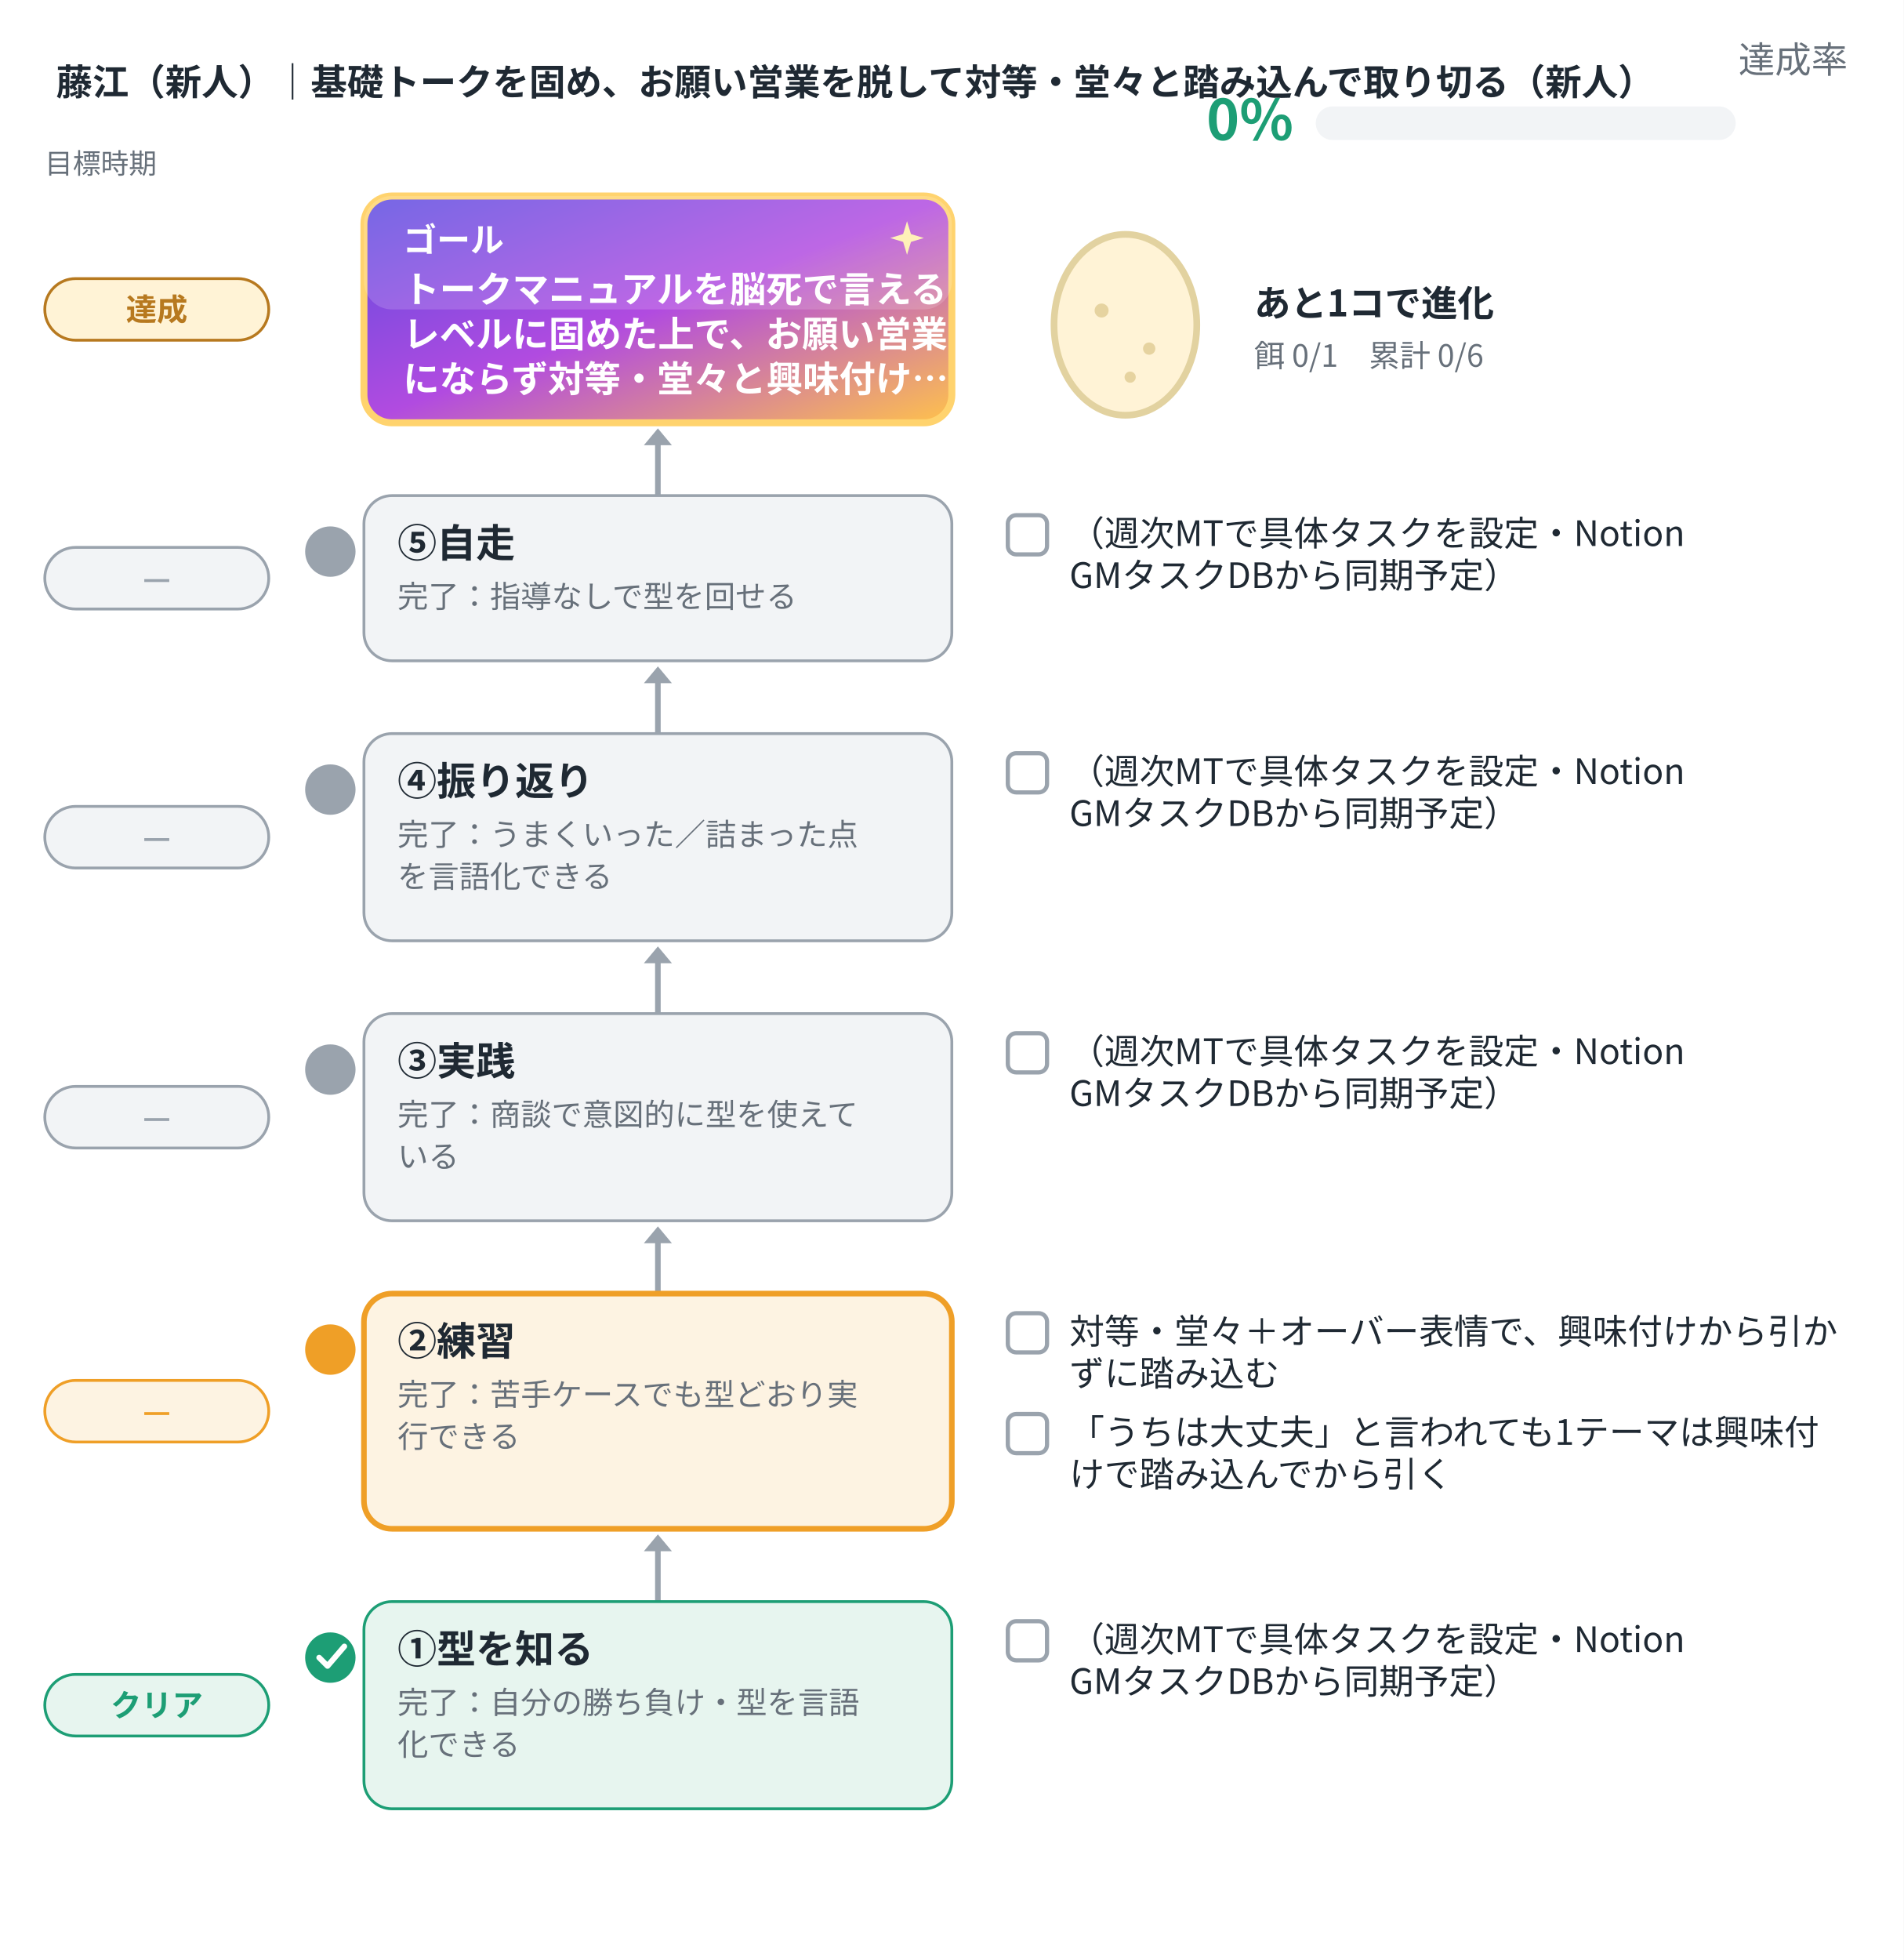
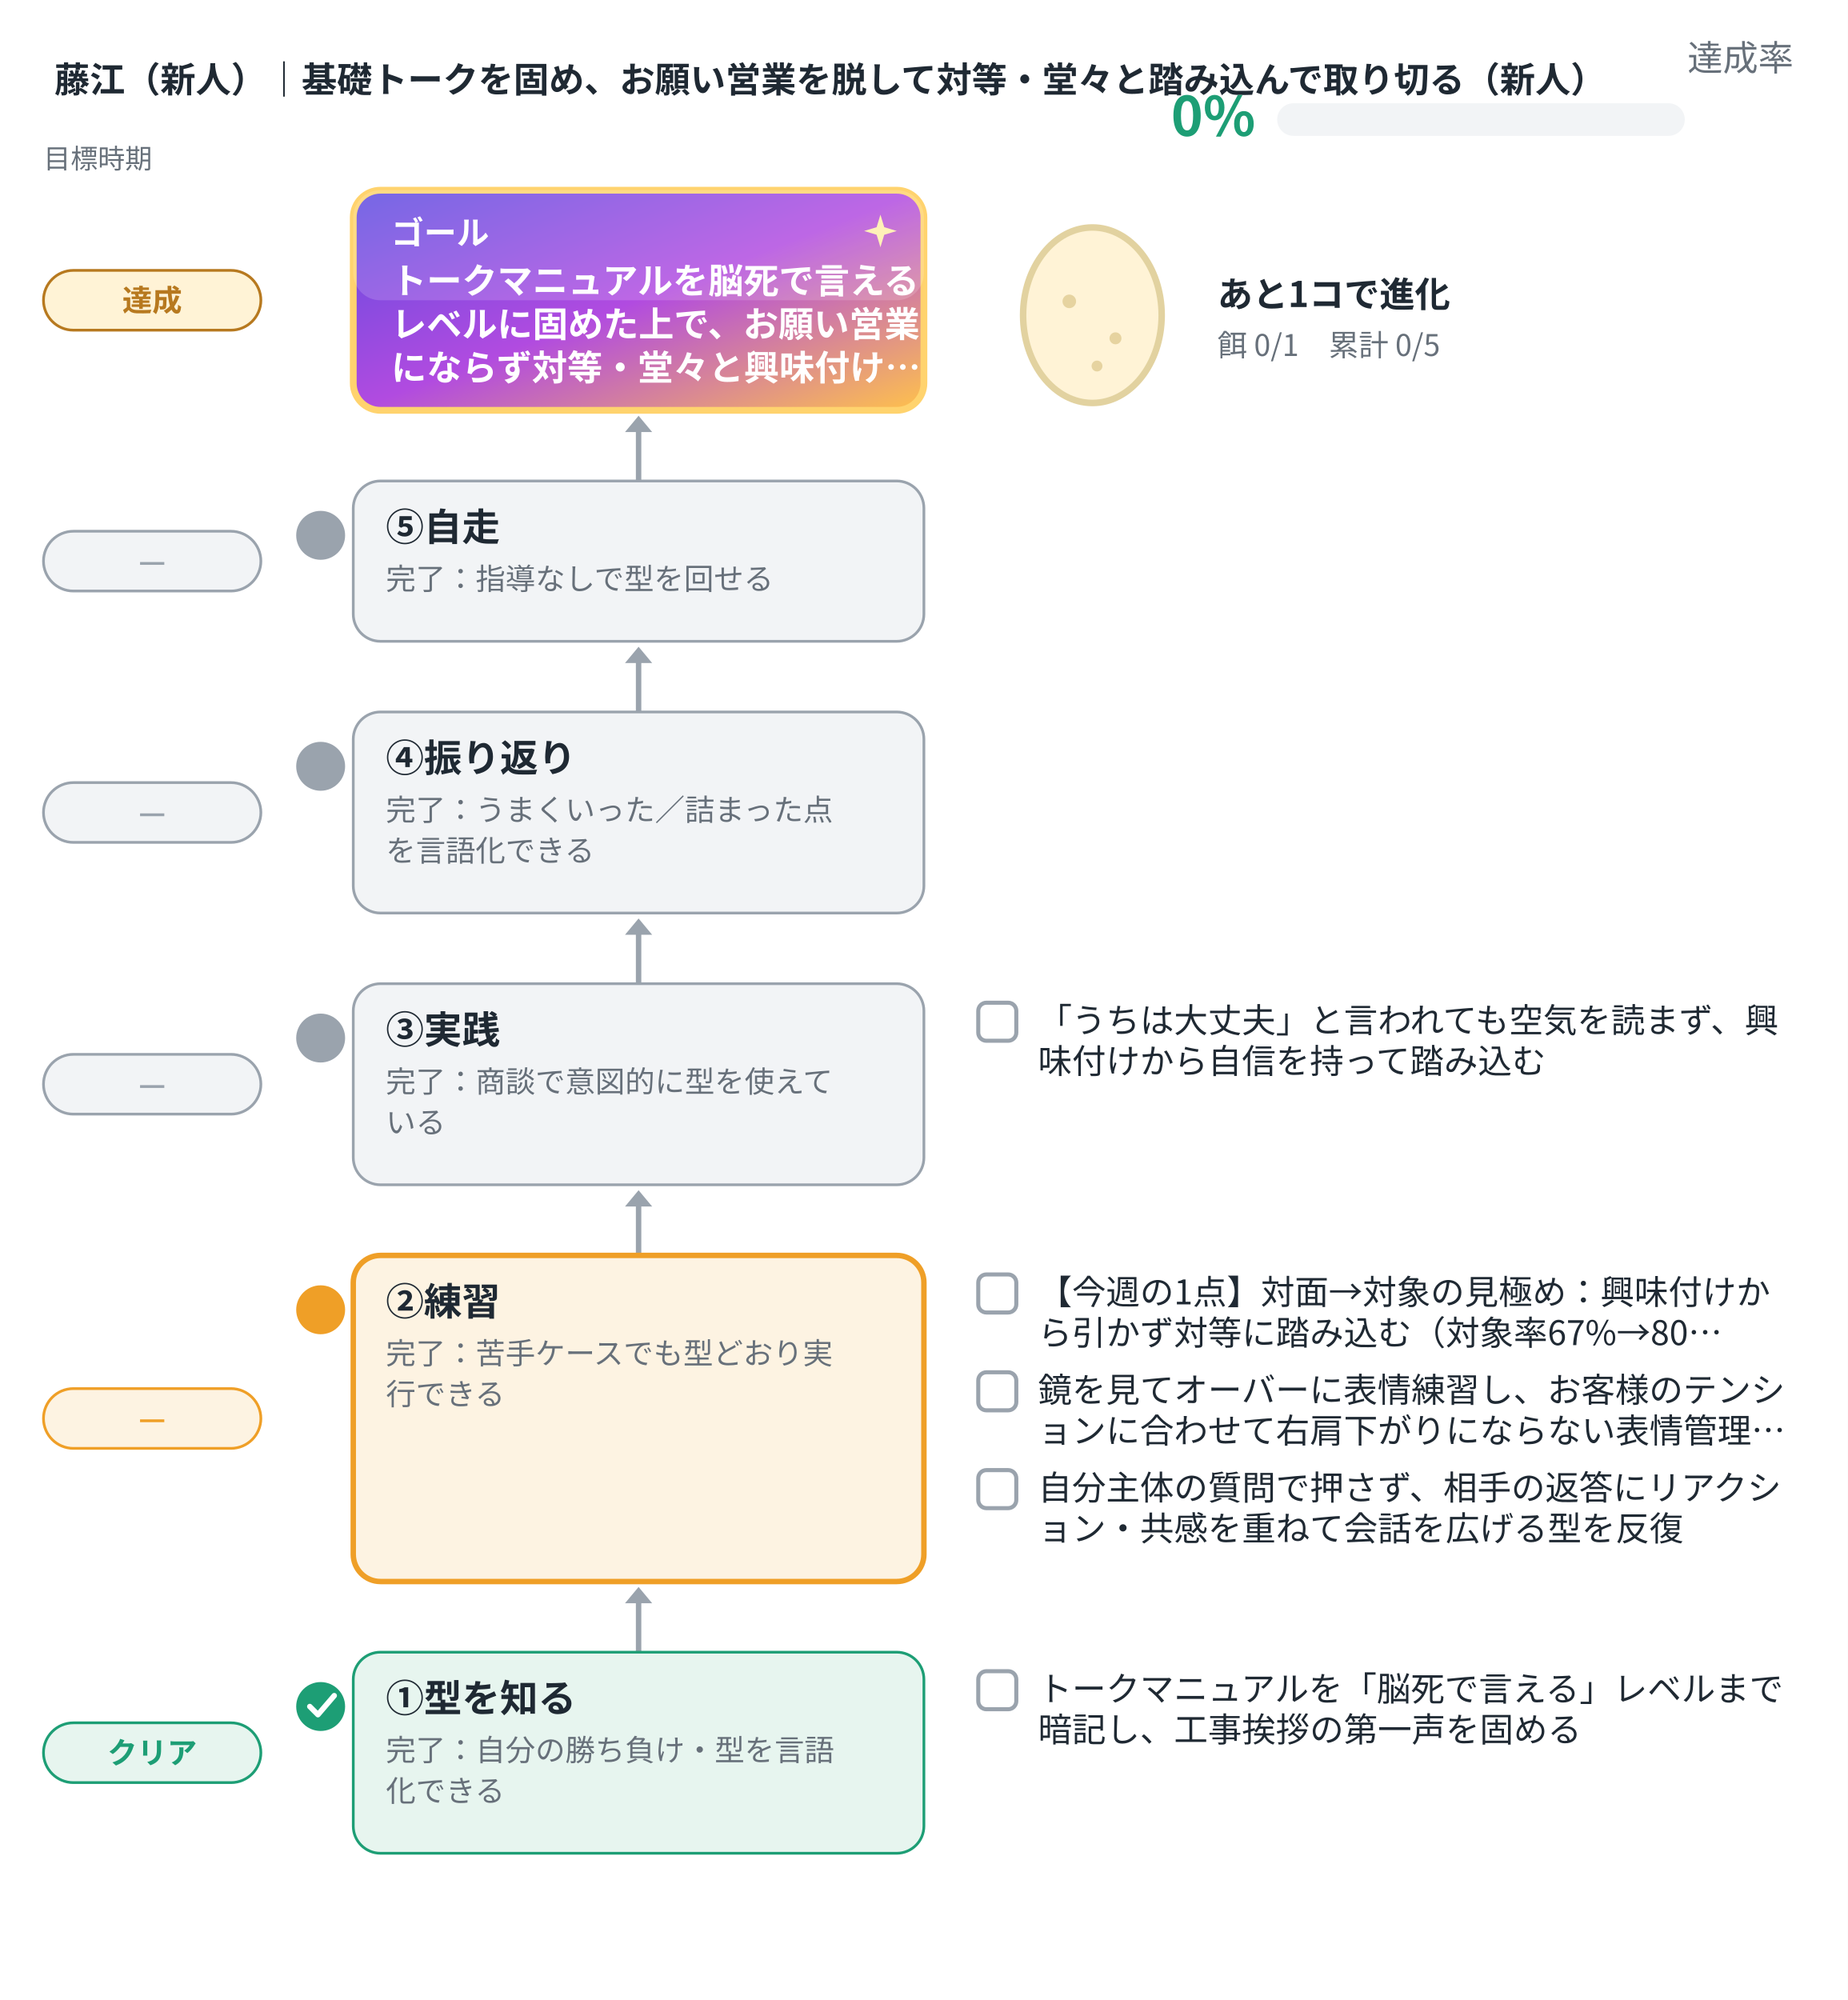
- <svg xmlns="http://www.w3.org/2000/svg" viewBox="0 0 680 700" font-family="Hiragino Sans, 'Noto Sans CJK JP', 'Yu Gothic', sans-serif" width="680" height="700">
+ <svg xmlns="http://www.w3.org/2000/svg" viewBox="0 0 680 736" font-family="Hiragino Sans, 'Noto Sans CJK JP', 'Yu Gothic', sans-serif" width="680" height="736">
  <defs>
    <linearGradient id="goalGrad" x1="0" y1="0" x2="1" y2="1">
      <stop offset="0" stop-color="#5B4BE0" />
      <stop offset="0.5" stop-color="#B14BE0" />
      <stop offset="1" stop-color="#FFC24B" />
    </linearGradient>
    <linearGradient id="phx" x1="0" y1="0" x2="0" y2="1">
      <stop offset="0" stop-color="#FFE259" />
      <stop offset="0.5" stop-color="#FF9A00" />
      <stop offset="1" stop-color="#FF3D00" />
    </linearGradient>
    <linearGradient id="phx2" x1="0" y1="0" x2="0" y2="1">
      <stop offset="0" stop-color="#FFF0A0" />
      <stop offset="1" stop-color="#FF7A00" />
    </linearGradient>
    <linearGradient id="hen" x1="0" y1="0" x2="1" y2="1">
      <stop offset="0" stop-color="#37C9B0" />
      <stop offset="0.6" stop-color="#3DA0E8" />
      <stop offset="1" stop-color="#7A5BE0" />
    </linearGradient>
    <linearGradient id="pcock" x1="0" y1="0" x2="0" y2="1">
      <stop offset="0" stop-color="#2BD0C0" />
      <stop offset="0.55" stop-color="#2E8FD0" />
      <stop offset="1" stop-color="#2E4BB0" />
    </linearGradient>
    <linearGradient id="gold" x1="0" y1="0" x2="0" y2="1">
      <stop offset="0" stop-color="#FFF0A8" />
      <stop offset="0.5" stop-color="#F2C230" />
      <stop offset="1" stop-color="#C8901A" />
    </linearGradient>
  </defs>
-   <rect x="0" y="0" width="680" height="700" fill="#FFFFFF" />
+   <rect x="0" y="0" width="680" height="736" fill="#FFFFFF" />
  <text x="20" y="34" font-size="13" font-weight="700" fill="#1F2933">藤江（新人）｜基礎トークを固め、お願い営業を脱して対等・堂々と踏み込んで取り切る（新人）</text>
  <text x="660" y="26" text-anchor="end" font-size="13" fill="#67707A">達成率</text>
  <text x="462" y="50" text-anchor="end" font-size="20" font-weight="700" fill="#1D9E75">0%</text>
  <rect x="470" y="38" width="150" height="12" rx="6" fill="#F2F4F6" />
  <rect x="470" y="38" width="0" height="12" rx="6" fill="#1D9E75" />
  <rect x="130" y="70" width="210" height="81" rx="10" fill="url(#goalGrad)" stroke="#FFD36E" stroke-width="2.5" />
  <rect x="130" y="70" width="210" height="40.5" rx="10" fill="#FFFFFF" opacity="0.16" />
  <text x="144" y="90" font-size="12" font-weight="700" fill="#FFFFFF">ゴール</text>
  <polygon points="324.0,79.0 325.4,83.6 330.0,85.0 325.4,86.4 324.0,91.0 322.6,86.4 318.0,85.0 322.6,83.6" fill="#FFF1B8" />
  <text x="144" y="108" font-size="13" font-weight="600" fill="#FFFFFF">トークマニュアルを脳死で言える</text>
  <text x="144" y="124" font-size="13" font-weight="600" fill="#FFFFFF">レベルに固めた上で、お願い営業</text>
  <text x="144" y="140" font-size="13" font-weight="600" fill="#FFFFFF">にならず対等・堂々と興味付け…</text>
  <rect x="16" y="99.5" width="80" height="22" rx="11" fill="#FFF3D6" stroke="#B7791F" stroke-width="1" />
  <text x="56.0" y="114.5" text-anchor="middle" font-size="11" font-weight="700" fill="#B7791F">達成</text>
  <ellipse cx="402.0" cy="116.0" rx="25.5" ry="32.3" fill="#FFF3D6" />
  <ellipse cx="402.0" cy="116.0" rx="25.5" ry="32.3" fill="none" stroke="#E2D2A0" stroke-width="2.4" />
  <circle cx="393.5" cy="110.9" r="2.5" fill="#E6D3A0" />
  <circle cx="410.5" cy="124.5" r="2.2" fill="#E6D3A0" />
  <circle cx="403.7" cy="134.7" r="2.0" fill="#E6D3A0" />
  <text x="448" y="113" font-size="13" font-weight="700" fill="#1F2933">あと1コで進化</text>
-   <text x="448" y="131" font-size="11" fill="#67707A">餌 0/1　累計 0/6</text>
+   <text x="448" y="131" font-size="11" fill="#67707A">餌 0/1　累計 0/5</text>
  <text x="16" y="62" font-size="10" fill="#67707A">目標時期</text>
  <line x1="235.0" y1="177" x2="235.0" y2="157" stroke="#9AA3AD" stroke-width="2" />
  <path d="M230.0,159 L235.0,153 L240.0,159 Z" fill="#9AA3AD" />
  <rect x="130" y="177" width="210" height="59" rx="10" fill="#F2F4F6" stroke="#9AA3AD" stroke-width="1" />
  <circle cx="118" cy="197" r="9" fill="#9AA3AD" />
  <text x="142" y="199" font-size="14" font-weight="700" fill="#1F2933">⑤自走</text>
  <text x="142" y="217" font-size="11" fill="#67707A">完了：指導なしで型を回せる</text>
  <rect x="16" y="195.5" width="80" height="22" rx="11" fill="#F2F4F6" stroke="#9AA3AD" stroke-width="1" />
  <text x="56.0" y="210.5" text-anchor="middle" font-size="11" font-weight="700" fill="#9AA3AD">—</text>
-   <rect x="360" y="184" width="14" height="14" rx="3" fill="#fff" stroke="#9AA3AD" stroke-width="1.5" />
-   <text x="382" y="195" font-size="12.5" fill="#1F2933">（週次MTで具体タスクを設定・Notion </text>
-   <text x="382" y="210" font-size="12.5" fill="#1F2933">GMタスクDBから同期予定）</text>
  <line x1="235.0" y1="262" x2="235.0" y2="242" stroke="#9AA3AD" stroke-width="2" />
  <path d="M230.0,244 L235.0,238 L240.0,244 Z" fill="#9AA3AD" />
  <rect x="130" y="262" width="210" height="74" rx="10" fill="#F2F4F6" stroke="#9AA3AD" stroke-width="1" />
  <circle cx="118" cy="282" r="9" fill="#9AA3AD" />
  <text x="142" y="284" font-size="14" font-weight="700" fill="#1F2933">④振り返り</text>
  <text x="142" y="302" font-size="11" fill="#67707A">完了：うまくいった／詰まった点</text>
  <text x="142" y="317" font-size="11" fill="#67707A">を言語化できる</text>
  <rect x="16" y="288.0" width="80" height="22" rx="11" fill="#F2F4F6" stroke="#9AA3AD" stroke-width="1" />
  <text x="56.0" y="303.0" text-anchor="middle" font-size="11" font-weight="700" fill="#9AA3AD">—</text>
-   <rect x="360" y="269" width="14" height="14" rx="3" fill="#fff" stroke="#9AA3AD" stroke-width="1.5" />
-   <text x="382" y="280" font-size="12.5" fill="#1F2933">（週次MTで具体タスクを設定・Notion </text>
-   <text x="382" y="295" font-size="12.5" fill="#1F2933">GMタスクDBから同期予定）</text>
  <line x1="235.0" y1="362" x2="235.0" y2="342" stroke="#9AA3AD" stroke-width="2" />
  <path d="M230.0,344 L235.0,338 L240.0,344 Z" fill="#9AA3AD" />
  <rect x="130" y="362" width="210" height="74" rx="10" fill="#F2F4F6" stroke="#9AA3AD" stroke-width="1" />
  <circle cx="118" cy="382" r="9" fill="#9AA3AD" />
  <text x="142" y="384" font-size="14" font-weight="700" fill="#1F2933">③実践</text>
  <text x="142" y="402" font-size="11" fill="#67707A">完了：商談で意図的に型を使えて</text>
  <text x="142" y="417" font-size="11" fill="#67707A">いる</text>
  <rect x="16" y="388.0" width="80" height="22" rx="11" fill="#F2F4F6" stroke="#9AA3AD" stroke-width="1" />
  <text x="56.0" y="403.0" text-anchor="middle" font-size="11" font-weight="700" fill="#9AA3AD">—</text>
  <rect x="360" y="369" width="14" height="14" rx="3" fill="#fff" stroke="#9AA3AD" stroke-width="1.5" />
-   <text x="382" y="380" font-size="12.5" fill="#1F2933">（週次MTで具体タスクを設定・Notion </text>
-   <text x="382" y="395" font-size="12.5" fill="#1F2933">GMタスクDBから同期予定）</text>
+   <text x="382" y="380" font-size="12.5" fill="#1F2933">「うちは大丈夫」と言われても空気を読まず、興</text>
+   <text x="382" y="395" font-size="12.5" fill="#1F2933">味付けから自信を持って踏み込む</text>
  <line x1="235.0" y1="462" x2="235.0" y2="442" stroke="#9AA3AD" stroke-width="2" />
  <path d="M230.0,444 L235.0,438 L240.0,444 Z" fill="#9AA3AD" />
-   <rect x="130" y="462" width="210" height="84" rx="10" fill="#FDF3E2" stroke="#EF9F27" stroke-width="2" />
+   <rect x="130" y="462" width="210" height="120" rx="10" fill="#FDF3E2" stroke="#EF9F27" stroke-width="2" />
  <circle cx="118" cy="482" r="9" fill="#EF9F27" />
  <text x="142" y="484" font-size="14" font-weight="700" fill="#1F2933">②練習</text>
  <text x="142" y="502" font-size="11" fill="#67707A">完了：苦手ケースでも型どおり実</text>
  <text x="142" y="517" font-size="11" fill="#67707A">行できる</text>
-   <rect x="16" y="493.0" width="80" height="22" rx="11" fill="#FDF3E2" stroke="#EF9F27" stroke-width="1" />
-   <text x="56.0" y="508.0" text-anchor="middle" font-size="11" font-weight="700" fill="#EF9F27">—</text>
+   <rect x="16" y="511.0" width="80" height="22" rx="11" fill="#FDF3E2" stroke="#EF9F27" stroke-width="1" />
+   <text x="56.0" y="526.0" text-anchor="middle" font-size="11" font-weight="700" fill="#EF9F27">—</text>
  <rect x="360" y="469" width="14" height="14" rx="3" fill="#fff" stroke="#9AA3AD" stroke-width="1.5" />
-   <text x="382" y="480" font-size="12.5" fill="#1F2933">対等・堂々＋オーバー表情で、興味付けから引か</text>
-   <text x="382" y="495" font-size="12.5" fill="#1F2933">ずに踏み込む</text>
+   <text x="382" y="480" font-size="12.5" fill="#1F2933">【今週の1点】対面→対象の見極め：興味付けか</text>
+   <text x="382" y="495" font-size="12.5" fill="#1F2933">ら引かず対等に踏み込む（対象率67%→80…</text>
  <rect x="360" y="505" width="14" height="14" rx="3" fill="#fff" stroke="#9AA3AD" stroke-width="1.5" />
-   <text x="382" y="516" font-size="12.5" fill="#1F2933">「うちは大丈夫」と言われても1テーマは興味付</text>
-   <text x="382" y="531" font-size="12.5" fill="#1F2933">けで踏み込んでから引く</text>
-   <line x1="235.0" y1="572" x2="235.0" y2="552" stroke="#9AA3AD" stroke-width="2" />
-   <path d="M230.0,554 L235.0,548 L240.0,554 Z" fill="#9AA3AD" />
-   <rect x="130" y="572" width="210" height="74" rx="10" fill="#E7F5EF" stroke="#1D9E75" stroke-width="1" />
-   <circle cx="118" cy="592" r="9" fill="#1D9E75" />
-   <path d="M114,592 l3,3 l6,-7" fill="none" stroke="#fff" stroke-width="2" stroke-linecap="round" stroke-linejoin="round" />
-   <text x="142" y="594" font-size="14" font-weight="700" fill="#1F2933">①型を知る</text>
-   <text x="142" y="612" font-size="11" fill="#67707A">完了：自分の勝ち負け・型を言語</text>
-   <text x="142" y="627" font-size="11" fill="#67707A">化できる</text>
-   <rect x="16" y="598.0" width="80" height="22" rx="11" fill="#E7F5EF" stroke="#1D9E75" stroke-width="1" />
-   <text x="56.0" y="613.0" text-anchor="middle" font-size="11" font-weight="700" fill="#1D9E75">クリア</text>
-   <rect x="360" y="579" width="14" height="14" rx="3" fill="#fff" stroke="#9AA3AD" stroke-width="1.5" />
-   <text x="382" y="590" font-size="12.5" fill="#1F2933">（週次MTで具体タスクを設定・Notion </text>
-   <text x="382" y="605" font-size="12.5" fill="#1F2933">GMタスクDBから同期予定）</text>
+   <text x="382" y="516" font-size="12.5" fill="#1F2933">鏡を見てオーバーに表情練習し、お客様のテンシ</text>
+   <text x="382" y="531" font-size="12.5" fill="#1F2933">ョンに合わせて右肩下がりにならない表情管理…</text>
+   <rect x="360" y="541" width="14" height="14" rx="3" fill="#fff" stroke="#9AA3AD" stroke-width="1.5" />
+   <text x="382" y="552" font-size="12.5" fill="#1F2933">自分主体の質問で押さず、相手の返答にリアクシ</text>
+   <text x="382" y="567" font-size="12.5" fill="#1F2933">ョン・共感を重ねて会話を広げる型を反復</text>
+   <line x1="235.0" y1="608" x2="235.0" y2="588" stroke="#9AA3AD" stroke-width="2" />
+   <path d="M230.0,590 L235.0,584 L240.0,590 Z" fill="#9AA3AD" />
+   <rect x="130" y="608" width="210" height="74" rx="10" fill="#E7F5EF" stroke="#1D9E75" stroke-width="1" />
+   <circle cx="118" cy="628" r="9" fill="#1D9E75" />
+   <path d="M114,628 l3,3 l6,-7" fill="none" stroke="#fff" stroke-width="2" stroke-linecap="round" stroke-linejoin="round" />
+   <text x="142" y="630" font-size="14" font-weight="700" fill="#1F2933">①型を知る</text>
+   <text x="142" y="648" font-size="11" fill="#67707A">完了：自分の勝ち負け・型を言語</text>
+   <text x="142" y="663" font-size="11" fill="#67707A">化できる</text>
+   <rect x="16" y="634.0" width="80" height="22" rx="11" fill="#E7F5EF" stroke="#1D9E75" stroke-width="1" />
+   <text x="56.0" y="649.0" text-anchor="middle" font-size="11" font-weight="700" fill="#1D9E75">クリア</text>
+   <rect x="360" y="615" width="14" height="14" rx="3" fill="#fff" stroke="#9AA3AD" stroke-width="1.5" />
+   <text x="382" y="626" font-size="12.5" fill="#1F2933">トークマニュアルを「脳死で言える」レベルまで</text>
+   <text x="382" y="641" font-size="12.5" fill="#1F2933">暗記し、工事挨拶の第一声を固める</text>
</svg>
